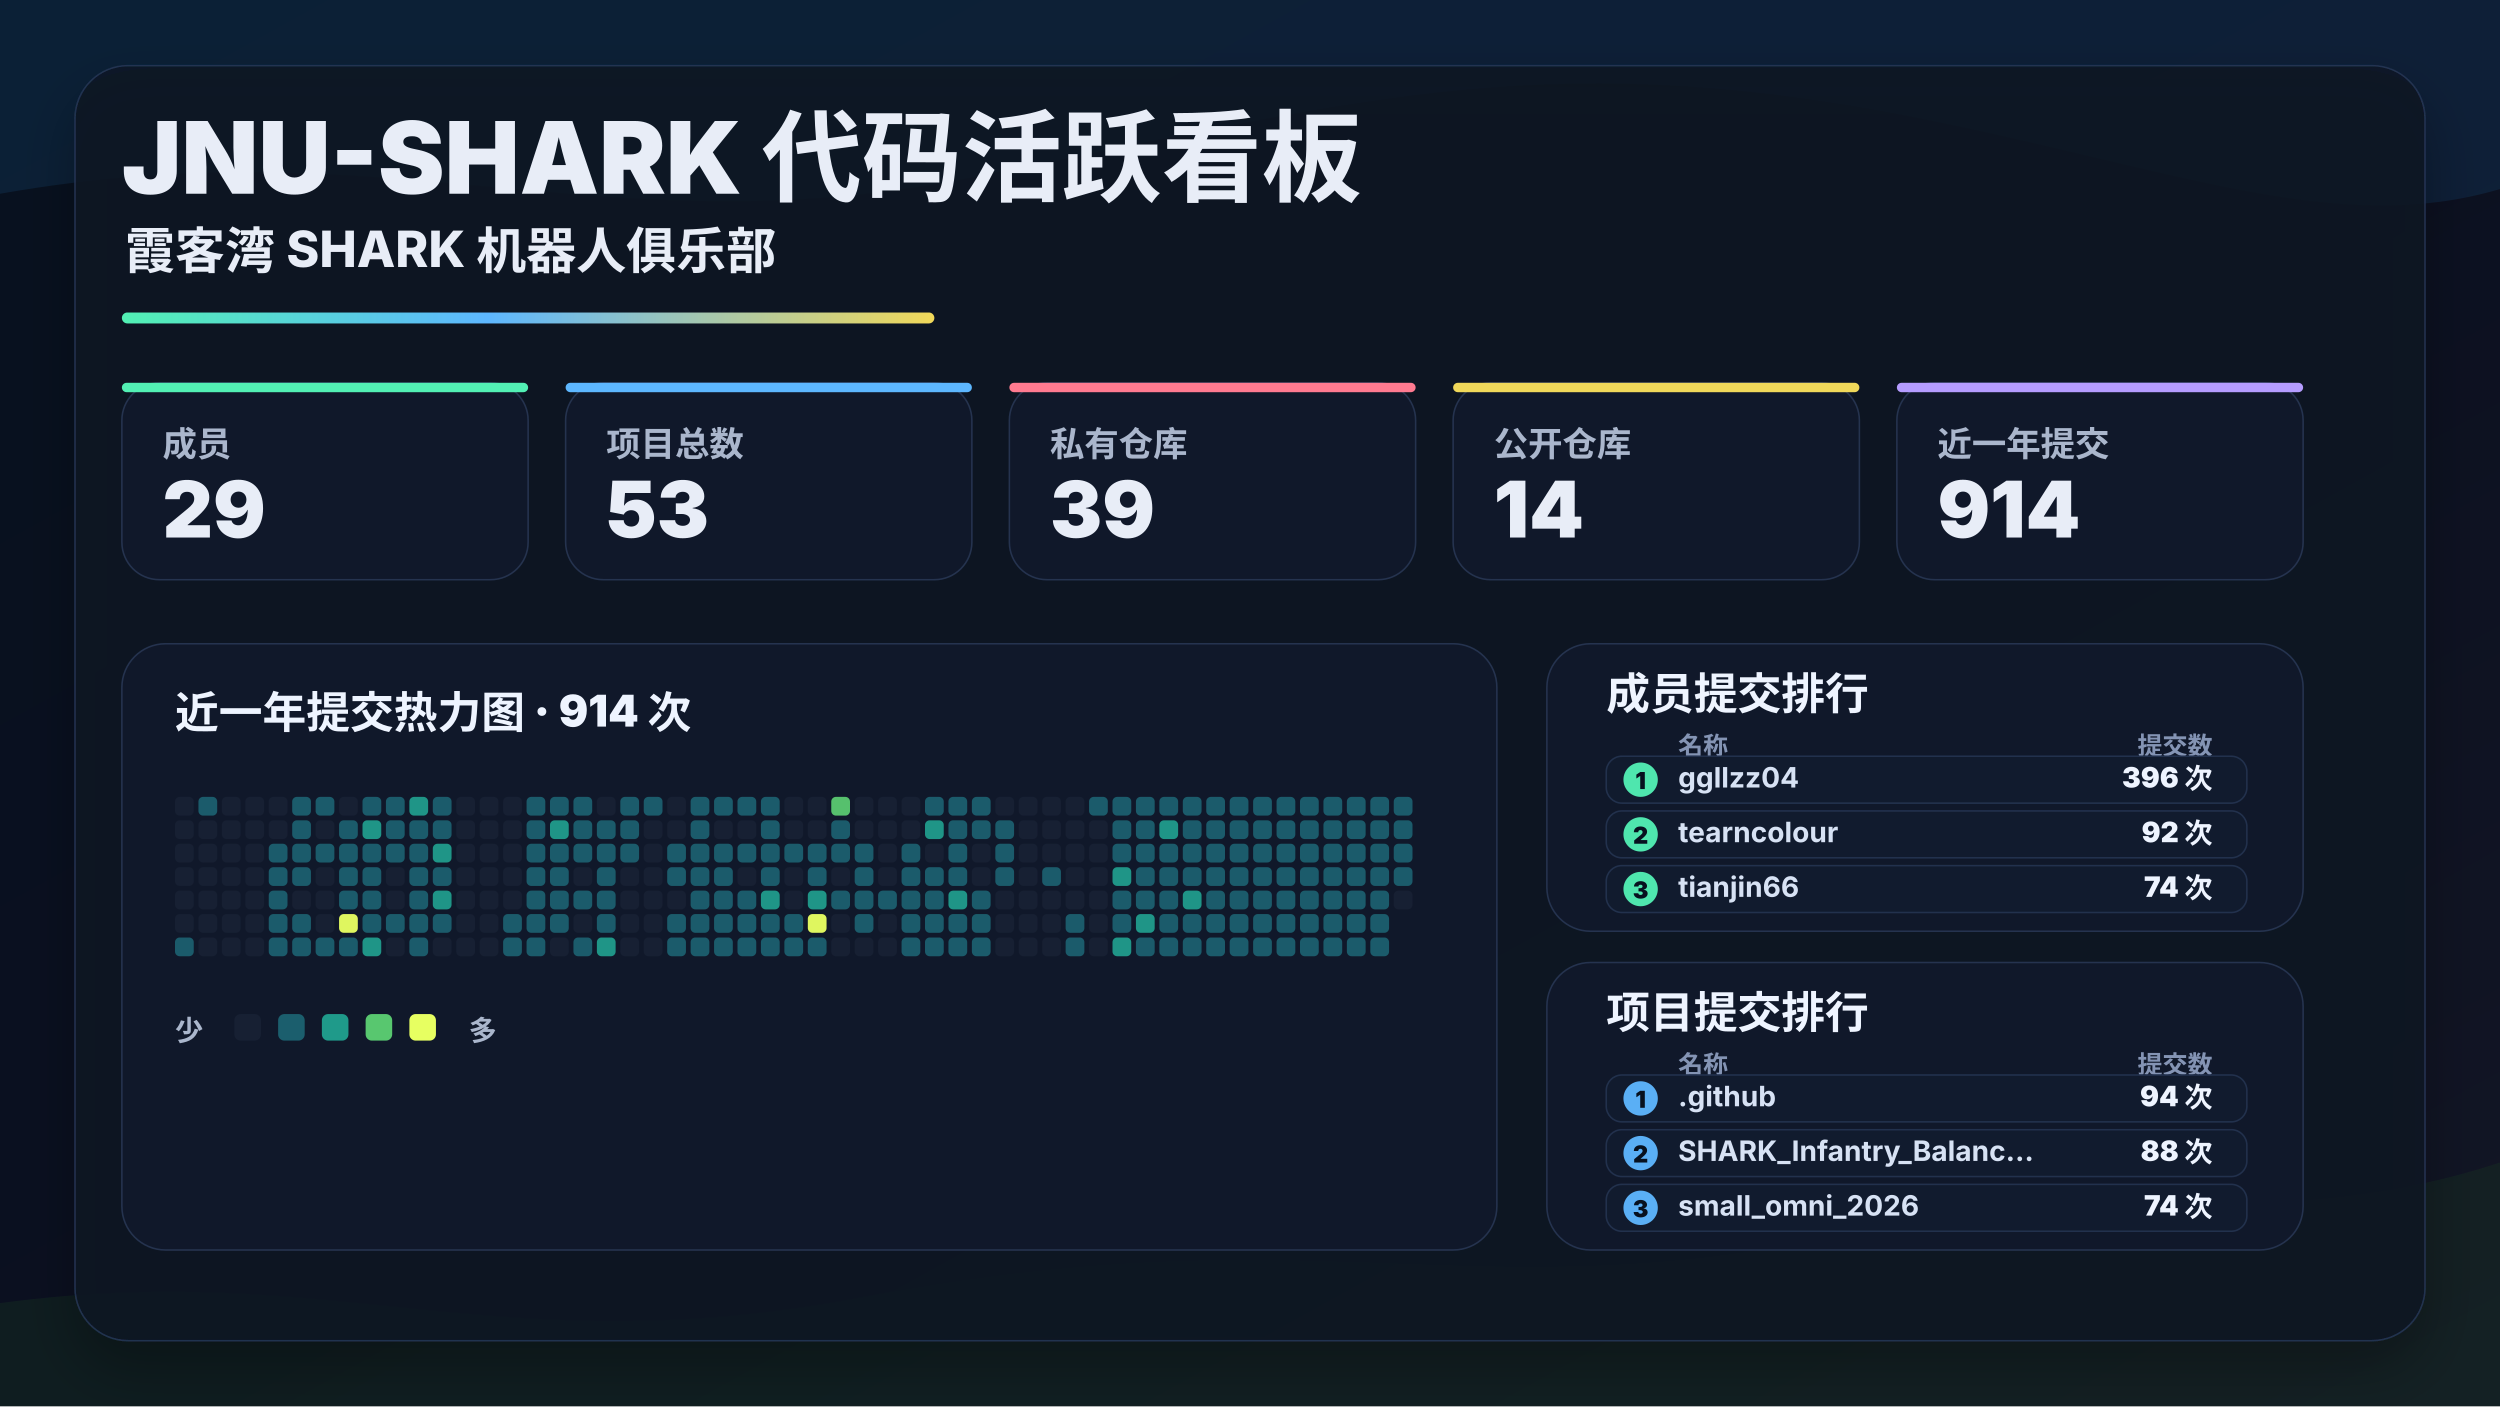
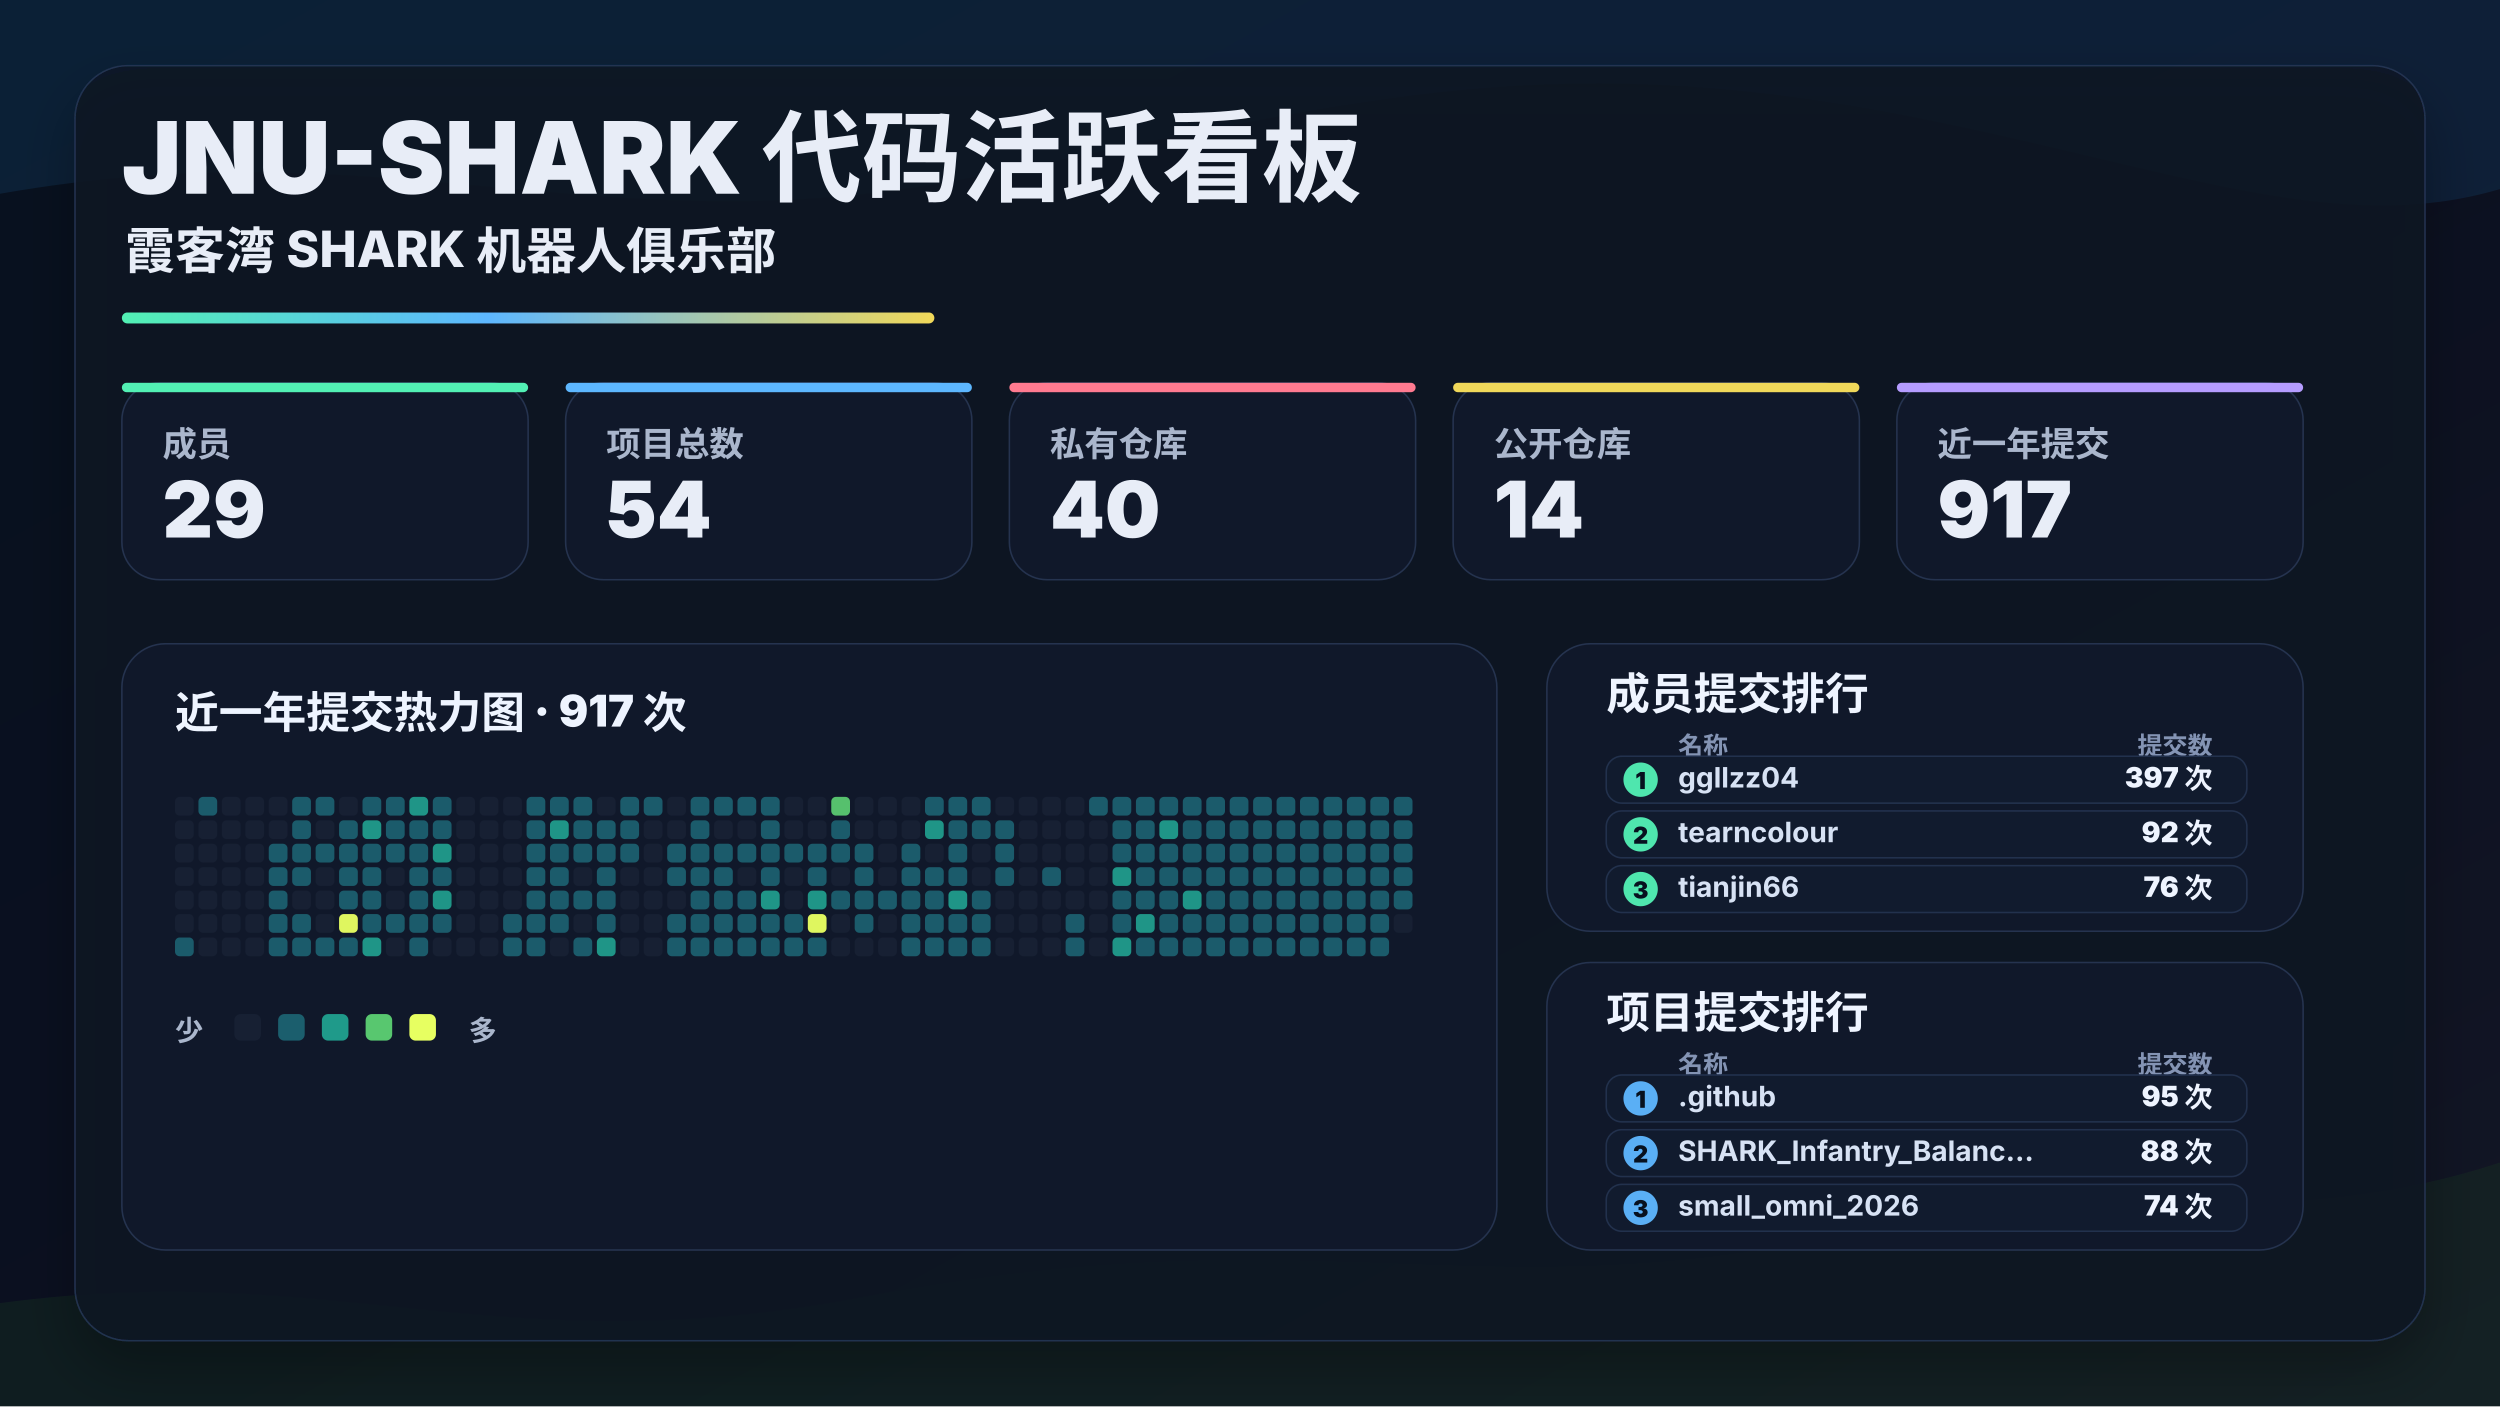
<svg xmlns="http://www.w3.org/2000/svg" width="1600" height="900" viewBox="0 0 1600 900" role="img" aria-labelledby="title desc">
  <defs>
    <linearGradient id="bg" x1="0" y1="0" x2="1" y2="1">
      <stop offset="0" stop-color="#07111f" />
      <stop offset="0.52" stop-color="#0b1020" />
      <stop offset="1" stop-color="#131625" />
    </linearGradient>
    <linearGradient id="hero" x1="0" y1="0" x2="1" y2="0">
      <stop offset="0" stop-color="#52f0b4" />
      <stop offset="0.45" stop-color="#5db7ff" />
      <stop offset="1" stop-color="#f0d85a" />
    </linearGradient>
    <filter id="softShadow" x="-10%" y="-10%" width="120%" height="120%">
      <feDropShadow dx="0" dy="18" stdDeviation="18" flood-color="#000000" flood-opacity="0.32" />
    </filter>
  </defs>
  <style>
    text { font-family: Inter, ui-sans-serif, system-ui, -apple-system, BlinkMacSystemFont, "Segoe UI", "PingFang SC", "Microsoft YaHei", sans-serif; fill: #e8edf7; }
    .title { font-size: 64px; font-weight: 900; letter-spacing: 0; }
    .subtitle { font-size: 32px; font-weight: 780; fill: #e8edf7; }
    .label { font-size: 22px; fill: #aab6cc; font-weight: 760; }
    .stat { font-size: 50px; font-weight: 900; }
    .section-title { font-size: 28px; font-weight: 860; fill: #eef4ff; }
    .table-head { font-size: 16px; fill: #8494b4; font-weight: 720; }
    .row-name { font-size: 18px; fill: #d7e2f4; font-weight: 720; }
    .row-value { font-size: 18px; fill: #eef4ff; font-weight: 860; }
    .rank { font-size: 15px; fill: #07111f; font-weight: 900; }
    .tiny { font-size: 18px; fill: #aab6cc; font-weight: 620; }
  </style>
  <rect width="1600" height="900" fill="url(#bg)" />
  <path d="M0 124 C250 80 385 160 620 114 C860 67 982 28 1220 74 C1392 108 1495 152 1600 121 L1600 0 L0 0 Z" fill="#12385c" opacity="0.38" />
  <path d="M0 834 C216 805 318 875 553 830 C835 776 935 837 1160 794 C1350 758 1464 789 1600 744 L1600 900 L0 900 Z" fill="#173622" opacity="0.36" />
  <g filter="url(#softShadow)">
    <rect x="48" y="42" width="1504" height="816" rx="34" fill="#0b1324" opacity="0.88" stroke="#263654" />
  </g>
  <text x="78" y="124" class="title">JNU-SHARK 代码活跃看板</text>
  <text x="80" y="172" class="subtitle">霞客湾 SHARK 机器人俱乐部</text>
  <rect x="78" y="200" width="520" height="7" rx="3.5" fill="url(#hero)" />
  <g>
    <rect x="78" y="245" width="260" height="126" rx="24" fill="#10182a" stroke="#25334f" />
    <rect x="78" y="245" width="260" height="6" rx="3" fill="#52f0b4" />
    <text x="104" y="292" class="label">成员</text>
    <text x="104" y="344" class="stat">29</text>
  </g>
  <g>
    <rect x="362" y="245" width="260" height="126" rx="24" fill="#10182a" stroke="#25334f" />
    <rect x="362" y="245" width="260" height="6" rx="3" fill="#5db7ff" />
    <text x="388" y="292" class="label">项目总数</text>
-     <text x="388" y="344" class="stat">53</text>
+     <text x="388" y="344" class="stat">54</text>
  </g>
  <g>
    <rect x="646" y="245" width="260" height="126" rx="24" fill="#10182a" stroke="#25334f" />
    <rect x="646" y="245" width="260" height="6" rx="3" fill="#ff7a90" />
    <text x="672" y="292" class="label">私有仓库</text>
-     <text x="672" y="344" class="stat">39</text>
+     <text x="672" y="344" class="stat">40</text>
  </g>
  <g>
    <rect x="930" y="245" width="260" height="126" rx="24" fill="#10182a" stroke="#25334f" />
    <rect x="930" y="245" width="260" height="6" rx="3" fill="#f0d85a" />
    <text x="956" y="292" class="label">公开仓库</text>
    <text x="956" y="344" class="stat">14</text>
  </g>
  <g>
    <rect x="1214" y="245" width="260" height="126" rx="24" fill="#10182a" stroke="#25334f" />
    <rect x="1214" y="245" width="260" height="6" rx="3" fill="#b59cff" />
    <text x="1240" y="292" class="label">近一年提交</text>
-     <text x="1240" y="344" class="stat">914</text>
+     <text x="1240" y="344" class="stat">917</text>
  </g>
  <rect x="78" y="412" width="880" height="388" rx="28" fill="#10182a" stroke="#25334f" />
-   <text x="112" y="466" class="section-title">近一年提交热力图 · 914 次</text>
+   <text x="112" y="466" class="section-title">近一年提交热力图 · 917 次</text>
  <rect x="112" y="510" width="12" height="12" rx="3" fill="#172033" opacity="0.96" />
  <rect x="112" y="525" width="12" height="12" rx="3" fill="#172033" opacity="0.96" />
  <rect x="112" y="540" width="12" height="12" rx="3" fill="#172033" opacity="0.96" />
  <rect x="112" y="555" width="12" height="12" rx="3" fill="#172033" opacity="0.96" />
  <rect x="112" y="570" width="12" height="12" rx="3" fill="#172033" opacity="0.96" />
  <rect x="112" y="585" width="12" height="12" rx="3" fill="#172033" opacity="0.96" />
  <rect x="112" y="600" width="12" height="12" rx="3" fill="#1b5e6d" opacity="0.96" />
  <rect x="127" y="510" width="12" height="12" rx="3" fill="#1b5e6d" opacity="0.96" />
  <rect x="127" y="525" width="12" height="12" rx="3" fill="#172033" opacity="0.96" />
  <rect x="127" y="540" width="12" height="12" rx="3" fill="#172033" opacity="0.96" />
  <rect x="127" y="555" width="12" height="12" rx="3" fill="#172033" opacity="0.96" />
  <rect x="127" y="570" width="12" height="12" rx="3" fill="#172033" opacity="0.96" />
  <rect x="127" y="585" width="12" height="12" rx="3" fill="#172033" opacity="0.96" />
  <rect x="127" y="600" width="12" height="12" rx="3" fill="#172033" opacity="0.96" />
  <rect x="142" y="510" width="12" height="12" rx="3" fill="#172033" opacity="0.96" />
  <rect x="142" y="525" width="12" height="12" rx="3" fill="#172033" opacity="0.96" />
  <rect x="142" y="540" width="12" height="12" rx="3" fill="#172033" opacity="0.96" />
  <rect x="142" y="555" width="12" height="12" rx="3" fill="#172033" opacity="0.96" />
  <rect x="142" y="570" width="12" height="12" rx="3" fill="#172033" opacity="0.96" />
  <rect x="142" y="585" width="12" height="12" rx="3" fill="#172033" opacity="0.96" />
  <rect x="142" y="600" width="12" height="12" rx="3" fill="#172033" opacity="0.96" />
  <rect x="157" y="510" width="12" height="12" rx="3" fill="#172033" opacity="0.96" />
  <rect x="157" y="525" width="12" height="12" rx="3" fill="#172033" opacity="0.96" />
  <rect x="157" y="540" width="12" height="12" rx="3" fill="#172033" opacity="0.96" />
  <rect x="157" y="555" width="12" height="12" rx="3" fill="#172033" opacity="0.96" />
  <rect x="157" y="570" width="12" height="12" rx="3" fill="#172033" opacity="0.96" />
  <rect x="157" y="585" width="12" height="12" rx="3" fill="#172033" opacity="0.96" />
  <rect x="157" y="600" width="12" height="12" rx="3" fill="#172033" opacity="0.96" />
  <rect x="172" y="510" width="12" height="12" rx="3" fill="#172033" opacity="0.96" />
  <rect x="172" y="525" width="12" height="12" rx="3" fill="#172033" opacity="0.96" />
  <rect x="172" y="540" width="12" height="12" rx="3" fill="#1b5e6d" opacity="0.96" />
  <rect x="172" y="555" width="12" height="12" rx="3" fill="#1b5e6d" opacity="0.96" />
  <rect x="172" y="570" width="12" height="12" rx="3" fill="#1b5e6d" opacity="0.96" />
  <rect x="172" y="585" width="12" height="12" rx="3" fill="#1b5e6d" opacity="0.96" />
  <rect x="172" y="600" width="12" height="12" rx="3" fill="#1b5e6d" opacity="0.96" />
  <rect x="187" y="510" width="12" height="12" rx="3" fill="#1b5e6d" opacity="0.96" />
  <rect x="187" y="525" width="12" height="12" rx="3" fill="#1b5e6d" opacity="0.96" />
  <rect x="187" y="540" width="12" height="12" rx="3" fill="#1b5e6d" opacity="0.96" />
  <rect x="187" y="555" width="12" height="12" rx="3" fill="#1b5e6d" opacity="0.96" />
  <rect x="187" y="570" width="12" height="12" rx="3" fill="#172033" opacity="0.96" />
  <rect x="187" y="585" width="12" height="12" rx="3" fill="#1b5e6d" opacity="0.96" />
  <rect x="187" y="600" width="12" height="12" rx="3" fill="#1b5e6d" opacity="0.96" />
  <rect x="202" y="510" width="12" height="12" rx="3" fill="#1b5e6d" opacity="0.96" />
  <rect x="202" y="525" width="12" height="12" rx="3" fill="#172033" opacity="0.96" />
  <rect x="202" y="540" width="12" height="12" rx="3" fill="#1b5e6d" opacity="0.96" />
  <rect x="202" y="555" width="12" height="12" rx="3" fill="#172033" opacity="0.96" />
  <rect x="202" y="570" width="12" height="12" rx="3" fill="#172033" opacity="0.96" />
  <rect x="202" y="585" width="12" height="12" rx="3" fill="#172033" opacity="0.96" />
  <rect x="202" y="600" width="12" height="12" rx="3" fill="#1b5e6d" opacity="0.96" />
  <rect x="217" y="510" width="12" height="12" rx="3" fill="#172033" opacity="0.96" />
  <rect x="217" y="525" width="12" height="12" rx="3" fill="#1b5e6d" opacity="0.96" />
  <rect x="217" y="540" width="12" height="12" rx="3" fill="#1b5e6d" opacity="0.96" />
  <rect x="217" y="555" width="12" height="12" rx="3" fill="#1b5e6d" opacity="0.96" />
  <rect x="217" y="570" width="12" height="12" rx="3" fill="#1b5e6d" opacity="0.96" />
  <rect x="217" y="585" width="12" height="12" rx="3" fill="#e7ff61" opacity="0.96" />
  <rect x="217" y="600" width="12" height="12" rx="3" fill="#1b5e6d" opacity="0.96" />
  <rect x="232" y="510" width="12" height="12" rx="3" fill="#1b5e6d" opacity="0.96" />
  <rect x="232" y="525" width="12" height="12" rx="3" fill="#1f9a8a" opacity="0.96" />
  <rect x="232" y="540" width="12" height="12" rx="3" fill="#1b5e6d" opacity="0.96" />
  <rect x="232" y="555" width="12" height="12" rx="3" fill="#1b5e6d" opacity="0.96" />
  <rect x="232" y="570" width="12" height="12" rx="3" fill="#1b5e6d" opacity="0.96" />
  <rect x="232" y="585" width="12" height="12" rx="3" fill="#1b5e6d" opacity="0.96" />
  <rect x="232" y="600" width="12" height="12" rx="3" fill="#1f9a8a" opacity="0.96" />
  <rect x="247" y="510" width="12" height="12" rx="3" fill="#1b5e6d" opacity="0.96" />
  <rect x="247" y="525" width="12" height="12" rx="3" fill="#1b5e6d" opacity="0.96" />
  <rect x="247" y="540" width="12" height="12" rx="3" fill="#1b5e6d" opacity="0.96" />
  <rect x="247" y="555" width="12" height="12" rx="3" fill="#172033" opacity="0.96" />
  <rect x="247" y="570" width="12" height="12" rx="3" fill="#172033" opacity="0.96" />
  <rect x="247" y="585" width="12" height="12" rx="3" fill="#1b5e6d" opacity="0.96" />
  <rect x="247" y="600" width="12" height="12" rx="3" fill="#172033" opacity="0.96" />
  <rect x="262" y="510" width="12" height="12" rx="3" fill="#1f9a8a" opacity="0.96" />
  <rect x="262" y="525" width="12" height="12" rx="3" fill="#1b5e6d" opacity="0.96" />
  <rect x="262" y="540" width="12" height="12" rx="3" fill="#1b5e6d" opacity="0.96" />
  <rect x="262" y="555" width="12" height="12" rx="3" fill="#1b5e6d" opacity="0.96" />
  <rect x="262" y="570" width="12" height="12" rx="3" fill="#1b5e6d" opacity="0.96" />
  <rect x="262" y="585" width="12" height="12" rx="3" fill="#1b5e6d" opacity="0.96" />
  <rect x="262" y="600" width="12" height="12" rx="3" fill="#1b5e6d" opacity="0.96" />
  <rect x="277" y="510" width="12" height="12" rx="3" fill="#1b5e6d" opacity="0.96" />
  <rect x="277" y="525" width="12" height="12" rx="3" fill="#1b5e6d" opacity="0.96" />
  <rect x="277" y="540" width="12" height="12" rx="3" fill="#1f9a8a" opacity="0.96" />
  <rect x="277" y="555" width="12" height="12" rx="3" fill="#1b5e6d" opacity="0.96" />
  <rect x="277" y="570" width="12" height="12" rx="3" fill="#1f9a8a" opacity="0.96" />
  <rect x="277" y="585" width="12" height="12" rx="3" fill="#1b5e6d" opacity="0.96" />
  <rect x="277" y="600" width="12" height="12" rx="3" fill="#172033" opacity="0.96" />
  <rect x="292" y="510" width="12" height="12" rx="3" fill="#172033" opacity="0.96" />
  <rect x="292" y="525" width="12" height="12" rx="3" fill="#172033" opacity="0.96" />
  <rect x="292" y="540" width="12" height="12" rx="3" fill="#172033" opacity="0.96" />
  <rect x="292" y="555" width="12" height="12" rx="3" fill="#172033" opacity="0.96" />
  <rect x="292" y="570" width="12" height="12" rx="3" fill="#172033" opacity="0.96" />
  <rect x="292" y="585" width="12" height="12" rx="3" fill="#172033" opacity="0.96" />
  <rect x="292" y="600" width="12" height="12" rx="3" fill="#172033" opacity="0.96" />
  <rect x="307" y="510" width="12" height="12" rx="3" fill="#172033" opacity="0.96" />
  <rect x="307" y="525" width="12" height="12" rx="3" fill="#172033" opacity="0.96" />
  <rect x="307" y="540" width="12" height="12" rx="3" fill="#172033" opacity="0.96" />
  <rect x="307" y="555" width="12" height="12" rx="3" fill="#172033" opacity="0.96" />
  <rect x="307" y="570" width="12" height="12" rx="3" fill="#172033" opacity="0.96" />
  <rect x="307" y="585" width="12" height="12" rx="3" fill="#172033" opacity="0.96" />
  <rect x="307" y="600" width="12" height="12" rx="3" fill="#172033" opacity="0.96" />
  <rect x="322" y="510" width="12" height="12" rx="3" fill="#172033" opacity="0.96" />
  <rect x="322" y="525" width="12" height="12" rx="3" fill="#172033" opacity="0.96" />
  <rect x="322" y="540" width="12" height="12" rx="3" fill="#172033" opacity="0.96" />
  <rect x="322" y="555" width="12" height="12" rx="3" fill="#172033" opacity="0.96" />
  <rect x="322" y="570" width="12" height="12" rx="3" fill="#172033" opacity="0.96" />
  <rect x="322" y="585" width="12" height="12" rx="3" fill="#1b5e6d" opacity="0.96" />
  <rect x="322" y="600" width="12" height="12" rx="3" fill="#1b5e6d" opacity="0.96" />
  <rect x="337" y="510" width="12" height="12" rx="3" fill="#1b5e6d" opacity="0.96" />
  <rect x="337" y="525" width="12" height="12" rx="3" fill="#1b5e6d" opacity="0.96" />
  <rect x="337" y="540" width="12" height="12" rx="3" fill="#1b5e6d" opacity="0.96" />
  <rect x="337" y="555" width="12" height="12" rx="3" fill="#1b5e6d" opacity="0.96" />
  <rect x="337" y="570" width="12" height="12" rx="3" fill="#1b5e6d" opacity="0.96" />
  <rect x="337" y="585" width="12" height="12" rx="3" fill="#1b5e6d" opacity="0.96" />
  <rect x="337" y="600" width="12" height="12" rx="3" fill="#1b5e6d" opacity="0.96" />
  <rect x="352" y="510" width="12" height="12" rx="3" fill="#1b5e6d" opacity="0.96" />
  <rect x="352" y="525" width="12" height="12" rx="3" fill="#1f9a8a" opacity="0.96" />
  <rect x="352" y="540" width="12" height="12" rx="3" fill="#1b5e6d" opacity="0.96" />
  <rect x="352" y="555" width="12" height="12" rx="3" fill="#1b5e6d" opacity="0.96" />
  <rect x="352" y="570" width="12" height="12" rx="3" fill="#1b5e6d" opacity="0.96" />
  <rect x="352" y="585" width="12" height="12" rx="3" fill="#1b5e6d" opacity="0.96" />
  <rect x="352" y="600" width="12" height="12" rx="3" fill="#172033" opacity="0.96" />
  <rect x="367" y="510" width="12" height="12" rx="3" fill="#1b5e6d" opacity="0.96" />
  <rect x="367" y="525" width="12" height="12" rx="3" fill="#1b5e6d" opacity="0.96" />
  <rect x="367" y="540" width="12" height="12" rx="3" fill="#1b5e6d" opacity="0.96" />
  <rect x="367" y="555" width="12" height="12" rx="3" fill="#172033" opacity="0.96" />
  <rect x="367" y="570" width="12" height="12" rx="3" fill="#1b5e6d" opacity="0.96" />
  <rect x="367" y="585" width="12" height="12" rx="3" fill="#172033" opacity="0.96" />
  <rect x="367" y="600" width="12" height="12" rx="3" fill="#1b5e6d" opacity="0.96" />
  <rect x="382" y="510" width="12" height="12" rx="3" fill="#172033" opacity="0.96" />
  <rect x="382" y="525" width="12" height="12" rx="3" fill="#1b5e6d" opacity="0.96" />
  <rect x="382" y="540" width="12" height="12" rx="3" fill="#1b5e6d" opacity="0.96" />
  <rect x="382" y="555" width="12" height="12" rx="3" fill="#1b5e6d" opacity="0.96" />
  <rect x="382" y="570" width="12" height="12" rx="3" fill="#1b5e6d" opacity="0.96" />
  <rect x="382" y="585" width="12" height="12" rx="3" fill="#1b5e6d" opacity="0.96" />
  <rect x="382" y="600" width="12" height="12" rx="3" fill="#1f9a8a" opacity="0.96" />
  <rect x="397" y="510" width="12" height="12" rx="3" fill="#1b5e6d" opacity="0.96" />
  <rect x="397" y="525" width="12" height="12" rx="3" fill="#1b5e6d" opacity="0.96" />
  <rect x="397" y="540" width="12" height="12" rx="3" fill="#1b5e6d" opacity="0.96" />
  <rect x="397" y="555" width="12" height="12" rx="3" fill="#172033" opacity="0.96" />
  <rect x="397" y="570" width="12" height="12" rx="3" fill="#172033" opacity="0.96" />
  <rect x="397" y="585" width="12" height="12" rx="3" fill="#172033" opacity="0.96" />
  <rect x="397" y="600" width="12" height="12" rx="3" fill="#172033" opacity="0.96" />
  <rect x="412" y="510" width="12" height="12" rx="3" fill="#1b5e6d" opacity="0.96" />
  <rect x="412" y="525" width="12" height="12" rx="3" fill="#172033" opacity="0.96" />
  <rect x="412" y="540" width="12" height="12" rx="3" fill="#172033" opacity="0.96" />
  <rect x="412" y="555" width="12" height="12" rx="3" fill="#172033" opacity="0.96" />
  <rect x="412" y="570" width="12" height="12" rx="3" fill="#172033" opacity="0.96" />
  <rect x="412" y="585" width="12" height="12" rx="3" fill="#172033" opacity="0.96" />
  <rect x="412" y="600" width="12" height="12" rx="3" fill="#172033" opacity="0.96" />
  <rect x="427" y="510" width="12" height="12" rx="3" fill="#172033" opacity="0.96" />
  <rect x="427" y="525" width="12" height="12" rx="3" fill="#172033" opacity="0.96" />
  <rect x="427" y="540" width="12" height="12" rx="3" fill="#1b5e6d" opacity="0.96" />
  <rect x="427" y="555" width="12" height="12" rx="3" fill="#1b5e6d" opacity="0.96" />
  <rect x="427" y="570" width="12" height="12" rx="3" fill="#172033" opacity="0.96" />
  <rect x="427" y="585" width="12" height="12" rx="3" fill="#1b5e6d" opacity="0.96" />
  <rect x="427" y="600" width="12" height="12" rx="3" fill="#1b5e6d" opacity="0.96" />
  <rect x="442" y="510" width="12" height="12" rx="3" fill="#1b5e6d" opacity="0.96" />
  <rect x="442" y="525" width="12" height="12" rx="3" fill="#1b5e6d" opacity="0.96" />
  <rect x="442" y="540" width="12" height="12" rx="3" fill="#1b5e6d" opacity="0.96" />
  <rect x="442" y="555" width="12" height="12" rx="3" fill="#1b5e6d" opacity="0.96" />
  <rect x="442" y="570" width="12" height="12" rx="3" fill="#1b5e6d" opacity="0.96" />
  <rect x="442" y="585" width="12" height="12" rx="3" fill="#1b5e6d" opacity="0.96" />
  <rect x="442" y="600" width="12" height="12" rx="3" fill="#1b5e6d" opacity="0.96" />
  <rect x="457" y="510" width="12" height="12" rx="3" fill="#1b5e6d" opacity="0.96" />
  <rect x="457" y="525" width="12" height="12" rx="3" fill="#172033" opacity="0.96" />
  <rect x="457" y="540" width="12" height="12" rx="3" fill="#1b5e6d" opacity="0.96" />
  <rect x="457" y="555" width="12" height="12" rx="3" fill="#1b5e6d" opacity="0.96" />
  <rect x="457" y="570" width="12" height="12" rx="3" fill="#1b5e6d" opacity="0.96" />
  <rect x="457" y="585" width="12" height="12" rx="3" fill="#1b5e6d" opacity="0.96" />
  <rect x="457" y="600" width="12" height="12" rx="3" fill="#1b5e6d" opacity="0.96" />
  <rect x="472" y="510" width="12" height="12" rx="3" fill="#1b5e6d" opacity="0.96" />
  <rect x="472" y="525" width="12" height="12" rx="3" fill="#172033" opacity="0.96" />
  <rect x="472" y="540" width="12" height="12" rx="3" fill="#1b5e6d" opacity="0.96" />
  <rect x="472" y="555" width="12" height="12" rx="3" fill="#172033" opacity="0.96" />
  <rect x="472" y="570" width="12" height="12" rx="3" fill="#1b5e6d" opacity="0.96" />
  <rect x="472" y="585" width="12" height="12" rx="3" fill="#1b5e6d" opacity="0.96" />
  <rect x="472" y="600" width="12" height="12" rx="3" fill="#1b5e6d" opacity="0.96" />
  <rect x="487" y="510" width="12" height="12" rx="3" fill="#1b5e6d" opacity="0.96" />
  <rect x="487" y="525" width="12" height="12" rx="3" fill="#1b5e6d" opacity="0.96" />
  <rect x="487" y="540" width="12" height="12" rx="3" fill="#1b5e6d" opacity="0.96" />
  <rect x="487" y="555" width="12" height="12" rx="3" fill="#1b5e6d" opacity="0.96" />
  <rect x="487" y="570" width="12" height="12" rx="3" fill="#1f9a8a" opacity="0.96" />
  <rect x="487" y="585" width="12" height="12" rx="3" fill="#1b5e6d" opacity="0.96" />
  <rect x="487" y="600" width="12" height="12" rx="3" fill="#1b5e6d" opacity="0.96" />
  <rect x="502" y="510" width="12" height="12" rx="3" fill="#172033" opacity="0.96" />
  <rect x="502" y="525" width="12" height="12" rx="3" fill="#172033" opacity="0.96" />
  <rect x="502" y="540" width="12" height="12" rx="3" fill="#1b5e6d" opacity="0.96" />
  <rect x="502" y="555" width="12" height="12" rx="3" fill="#172033" opacity="0.96" />
  <rect x="502" y="570" width="12" height="12" rx="3" fill="#172033" opacity="0.96" />
  <rect x="502" y="585" width="12" height="12" rx="3" fill="#1b5e6d" opacity="0.96" />
  <rect x="502" y="600" width="12" height="12" rx="3" fill="#1b5e6d" opacity="0.96" />
  <rect x="517" y="510" width="12" height="12" rx="3" fill="#172033" opacity="0.96" />
  <rect x="517" y="525" width="12" height="12" rx="3" fill="#172033" opacity="0.96" />
  <rect x="517" y="540" width="12" height="12" rx="3" fill="#1b5e6d" opacity="0.96" />
  <rect x="517" y="555" width="12" height="12" rx="3" fill="#1b5e6d" opacity="0.96" />
  <rect x="517" y="570" width="12" height="12" rx="3" fill="#1f9a8a" opacity="0.96" />
  <rect x="517" y="585" width="12" height="12" rx="3" fill="#e7ff61" opacity="0.96" />
  <rect x="517" y="600" width="12" height="12" rx="3" fill="#1b5e6d" opacity="0.96" />
  <rect x="532" y="510" width="12" height="12" rx="3" fill="#58c76f" opacity="0.96" />
  <rect x="532" y="525" width="12" height="12" rx="3" fill="#1b5e6d" opacity="0.96" />
  <rect x="532" y="540" width="12" height="12" rx="3" fill="#1b5e6d" opacity="0.96" />
  <rect x="532" y="555" width="12" height="12" rx="3" fill="#172033" opacity="0.96" />
  <rect x="532" y="570" width="12" height="12" rx="3" fill="#1b5e6d" opacity="0.96" />
  <rect x="532" y="585" width="12" height="12" rx="3" fill="#172033" opacity="0.96" />
  <rect x="532" y="600" width="12" height="12" rx="3" fill="#172033" opacity="0.96" />
  <rect x="547" y="510" width="12" height="12" rx="3" fill="#172033" opacity="0.96" />
  <rect x="547" y="525" width="12" height="12" rx="3" fill="#172033" opacity="0.96" />
  <rect x="547" y="540" width="12" height="12" rx="3" fill="#1b5e6d" opacity="0.96" />
  <rect x="547" y="555" width="12" height="12" rx="3" fill="#1b5e6d" opacity="0.96" />
  <rect x="547" y="570" width="12" height="12" rx="3" fill="#1b5e6d" opacity="0.96" />
  <rect x="547" y="585" width="12" height="12" rx="3" fill="#1b5e6d" opacity="0.96" />
  <rect x="547" y="600" width="12" height="12" rx="3" fill="#172033" opacity="0.96" />
  <rect x="562" y="510" width="12" height="12" rx="3" fill="#172033" opacity="0.96" />
  <rect x="562" y="525" width="12" height="12" rx="3" fill="#172033" opacity="0.96" />
  <rect x="562" y="540" width="12" height="12" rx="3" fill="#172033" opacity="0.96" />
  <rect x="562" y="555" width="12" height="12" rx="3" fill="#172033" opacity="0.96" />
  <rect x="562" y="570" width="12" height="12" rx="3" fill="#1b5e6d" opacity="0.96" />
  <rect x="562" y="585" width="12" height="12" rx="3" fill="#172033" opacity="0.96" />
  <rect x="562" y="600" width="12" height="12" rx="3" fill="#172033" opacity="0.96" />
  <rect x="577" y="510" width="12" height="12" rx="3" fill="#172033" opacity="0.96" />
  <rect x="577" y="525" width="12" height="12" rx="3" fill="#172033" opacity="0.96" />
  <rect x="577" y="540" width="12" height="12" rx="3" fill="#1b5e6d" opacity="0.96" />
  <rect x="577" y="555" width="12" height="12" rx="3" fill="#1b5e6d" opacity="0.96" />
  <rect x="577" y="570" width="12" height="12" rx="3" fill="#1b5e6d" opacity="0.96" />
  <rect x="577" y="585" width="12" height="12" rx="3" fill="#1b5e6d" opacity="0.96" />
  <rect x="577" y="600" width="12" height="12" rx="3" fill="#1b5e6d" opacity="0.96" />
  <rect x="592" y="510" width="12" height="12" rx="3" fill="#1b5e6d" opacity="0.96" />
  <rect x="592" y="525" width="12" height="12" rx="3" fill="#1f9a8a" opacity="0.96" />
  <rect x="592" y="540" width="12" height="12" rx="3" fill="#172033" opacity="0.96" />
  <rect x="592" y="555" width="12" height="12" rx="3" fill="#1b5e6d" opacity="0.96" />
  <rect x="592" y="570" width="12" height="12" rx="3" fill="#1b5e6d" opacity="0.96" />
  <rect x="592" y="585" width="12" height="12" rx="3" fill="#1b5e6d" opacity="0.96" />
  <rect x="592" y="600" width="12" height="12" rx="3" fill="#1b5e6d" opacity="0.96" />
  <rect x="607" y="510" width="12" height="12" rx="3" fill="#1b5e6d" opacity="0.96" />
  <rect x="607" y="525" width="12" height="12" rx="3" fill="#1b5e6d" opacity="0.96" />
  <rect x="607" y="540" width="12" height="12" rx="3" fill="#1b5e6d" opacity="0.96" />
  <rect x="607" y="555" width="12" height="12" rx="3" fill="#1b5e6d" opacity="0.96" />
  <rect x="607" y="570" width="12" height="12" rx="3" fill="#1f9a8a" opacity="0.96" />
  <rect x="607" y="585" width="12" height="12" rx="3" fill="#1b5e6d" opacity="0.96" />
  <rect x="607" y="600" width="12" height="12" rx="3" fill="#1b5e6d" opacity="0.96" />
  <rect x="622" y="510" width="12" height="12" rx="3" fill="#1b5e6d" opacity="0.96" />
  <rect x="622" y="525" width="12" height="12" rx="3" fill="#1b5e6d" opacity="0.96" />
  <rect x="622" y="540" width="12" height="12" rx="3" fill="#172033" opacity="0.96" />
  <rect x="622" y="555" width="12" height="12" rx="3" fill="#172033" opacity="0.96" />
  <rect x="622" y="570" width="12" height="12" rx="3" fill="#1b5e6d" opacity="0.96" />
  <rect x="622" y="585" width="12" height="12" rx="3" fill="#1b5e6d" opacity="0.96" />
  <rect x="622" y="600" width="12" height="12" rx="3" fill="#1b5e6d" opacity="0.96" />
  <rect x="637" y="510" width="12" height="12" rx="3" fill="#172033" opacity="0.96" />
  <rect x="637" y="525" width="12" height="12" rx="3" fill="#1b5e6d" opacity="0.96" />
  <rect x="637" y="540" width="12" height="12" rx="3" fill="#1b5e6d" opacity="0.96" />
  <rect x="637" y="555" width="12" height="12" rx="3" fill="#1b5e6d" opacity="0.96" />
  <rect x="637" y="570" width="12" height="12" rx="3" fill="#172033" opacity="0.96" />
  <rect x="637" y="585" width="12" height="12" rx="3" fill="#172033" opacity="0.96" />
  <rect x="637" y="600" width="12" height="12" rx="3" fill="#172033" opacity="0.96" />
  <rect x="652" y="510" width="12" height="12" rx="3" fill="#172033" opacity="0.96" />
  <rect x="652" y="525" width="12" height="12" rx="3" fill="#172033" opacity="0.96" />
  <rect x="652" y="540" width="12" height="12" rx="3" fill="#172033" opacity="0.96" />
  <rect x="652" y="555" width="12" height="12" rx="3" fill="#172033" opacity="0.96" />
  <rect x="652" y="570" width="12" height="12" rx="3" fill="#172033" opacity="0.96" />
  <rect x="652" y="585" width="12" height="12" rx="3" fill="#172033" opacity="0.96" />
  <rect x="652" y="600" width="12" height="12" rx="3" fill="#172033" opacity="0.96" />
  <rect x="667" y="510" width="12" height="12" rx="3" fill="#172033" opacity="0.96" />
  <rect x="667" y="525" width="12" height="12" rx="3" fill="#172033" opacity="0.96" />
  <rect x="667" y="540" width="12" height="12" rx="3" fill="#172033" opacity="0.96" />
  <rect x="667" y="555" width="12" height="12" rx="3" fill="#1b5e6d" opacity="0.96" />
  <rect x="667" y="570" width="12" height="12" rx="3" fill="#172033" opacity="0.96" />
  <rect x="667" y="585" width="12" height="12" rx="3" fill="#172033" opacity="0.96" />
  <rect x="667" y="600" width="12" height="12" rx="3" fill="#172033" opacity="0.96" />
  <rect x="682" y="510" width="12" height="12" rx="3" fill="#172033" opacity="0.96" />
  <rect x="682" y="525" width="12" height="12" rx="3" fill="#172033" opacity="0.96" />
  <rect x="682" y="540" width="12" height="12" rx="3" fill="#172033" opacity="0.96" />
  <rect x="682" y="555" width="12" height="12" rx="3" fill="#172033" opacity="0.96" />
  <rect x="682" y="570" width="12" height="12" rx="3" fill="#172033" opacity="0.96" />
  <rect x="682" y="585" width="12" height="12" rx="3" fill="#1b5e6d" opacity="0.96" />
  <rect x="682" y="600" width="12" height="12" rx="3" fill="#1b5e6d" opacity="0.96" />
  <rect x="697" y="510" width="12" height="12" rx="3" fill="#1b5e6d" opacity="0.96" />
  <rect x="697" y="525" width="12" height="12" rx="3" fill="#172033" opacity="0.96" />
  <rect x="697" y="540" width="12" height="12" rx="3" fill="#172033" opacity="0.96" />
  <rect x="697" y="555" width="12" height="12" rx="3" fill="#172033" opacity="0.96" />
  <rect x="697" y="570" width="12" height="12" rx="3" fill="#172033" opacity="0.96" />
  <rect x="697" y="585" width="12" height="12" rx="3" fill="#172033" opacity="0.96" />
  <rect x="697" y="600" width="12" height="12" rx="3" fill="#172033" opacity="0.96" />
  <rect x="712" y="510" width="12" height="12" rx="3" fill="#1b5e6d" opacity="0.96" />
  <rect x="712" y="525" width="12" height="12" rx="3" fill="#1b5e6d" opacity="0.96" />
  <rect x="712" y="540" width="12" height="12" rx="3" fill="#1b5e6d" opacity="0.96" />
  <rect x="712" y="555" width="12" height="12" rx="3" fill="#1f9a8a" opacity="0.96" />
  <rect x="712" y="570" width="12" height="12" rx="3" fill="#1b5e6d" opacity="0.96" />
  <rect x="712" y="585" width="12" height="12" rx="3" fill="#1b5e6d" opacity="0.96" />
  <rect x="712" y="600" width="12" height="12" rx="3" fill="#1f9a8a" opacity="0.96" />
  <rect x="727" y="510" width="12" height="12" rx="3" fill="#1b5e6d" opacity="0.96" />
  <rect x="727" y="525" width="12" height="12" rx="3" fill="#1b5e6d" opacity="0.96" />
  <rect x="727" y="540" width="12" height="12" rx="3" fill="#1b5e6d" opacity="0.96" />
  <rect x="727" y="555" width="12" height="12" rx="3" fill="#1b5e6d" opacity="0.96" />
  <rect x="727" y="570" width="12" height="12" rx="3" fill="#1b5e6d" opacity="0.96" />
  <rect x="727" y="585" width="12" height="12" rx="3" fill="#1f9a8a" opacity="0.96" />
  <rect x="727" y="600" width="12" height="12" rx="3" fill="#1b5e6d" opacity="0.96" />
  <rect x="742" y="510" width="12" height="12" rx="3" fill="#1b5e6d" opacity="0.96" />
  <rect x="742" y="525" width="12" height="12" rx="3" fill="#1f9a8a" opacity="0.96" />
  <rect x="742" y="540" width="12" height="12" rx="3" fill="#1b5e6d" opacity="0.96" />
  <rect x="742" y="555" width="12" height="12" rx="3" fill="#1b5e6d" opacity="0.96" />
  <rect x="742" y="570" width="12" height="12" rx="3" fill="#1b5e6d" opacity="0.96" />
  <rect x="742" y="585" width="12" height="12" rx="3" fill="#1b5e6d" opacity="0.96" />
  <rect x="742" y="600" width="12" height="12" rx="3" fill="#1b5e6d" opacity="0.96" />
  <rect x="757" y="510" width="12" height="12" rx="3" fill="#1b5e6d" opacity="0.96" />
  <rect x="757" y="525" width="12" height="12" rx="3" fill="#1b5e6d" opacity="0.96" />
  <rect x="757" y="540" width="12" height="12" rx="3" fill="#1b5e6d" opacity="0.96" />
  <rect x="757" y="555" width="12" height="12" rx="3" fill="#1b5e6d" opacity="0.96" />
  <rect x="757" y="570" width="12" height="12" rx="3" fill="#1f9a8a" opacity="0.96" />
  <rect x="757" y="585" width="12" height="12" rx="3" fill="#1b5e6d" opacity="0.96" />
  <rect x="757" y="600" width="12" height="12" rx="3" fill="#1b5e6d" opacity="0.96" />
  <rect x="772" y="510" width="12" height="12" rx="3" fill="#1b5e6d" opacity="0.96" />
  <rect x="772" y="525" width="12" height="12" rx="3" fill="#1b5e6d" opacity="0.96" />
  <rect x="772" y="540" width="12" height="12" rx="3" fill="#1b5e6d" opacity="0.96" />
  <rect x="772" y="555" width="12" height="12" rx="3" fill="#1b5e6d" opacity="0.96" />
  <rect x="772" y="570" width="12" height="12" rx="3" fill="#1b5e6d" opacity="0.96" />
  <rect x="772" y="585" width="12" height="12" rx="3" fill="#1b5e6d" opacity="0.96" />
  <rect x="772" y="600" width="12" height="12" rx="3" fill="#1b5e6d" opacity="0.96" />
  <rect x="787" y="510" width="12" height="12" rx="3" fill="#1b5e6d" opacity="0.96" />
  <rect x="787" y="525" width="12" height="12" rx="3" fill="#1b5e6d" opacity="0.96" />
  <rect x="787" y="540" width="12" height="12" rx="3" fill="#1b5e6d" opacity="0.96" />
  <rect x="787" y="555" width="12" height="12" rx="3" fill="#1b5e6d" opacity="0.96" />
  <rect x="787" y="570" width="12" height="12" rx="3" fill="#1b5e6d" opacity="0.96" />
  <rect x="787" y="585" width="12" height="12" rx="3" fill="#1b5e6d" opacity="0.96" />
  <rect x="787" y="600" width="12" height="12" rx="3" fill="#1b5e6d" opacity="0.96" />
  <rect x="802" y="510" width="12" height="12" rx="3" fill="#1b5e6d" opacity="0.96" />
  <rect x="802" y="525" width="12" height="12" rx="3" fill="#1b5e6d" opacity="0.96" />
  <rect x="802" y="540" width="12" height="12" rx="3" fill="#1b5e6d" opacity="0.96" />
  <rect x="802" y="555" width="12" height="12" rx="3" fill="#1b5e6d" opacity="0.96" />
  <rect x="802" y="570" width="12" height="12" rx="3" fill="#1b5e6d" opacity="0.96" />
  <rect x="802" y="585" width="12" height="12" rx="3" fill="#1b5e6d" opacity="0.96" />
  <rect x="802" y="600" width="12" height="12" rx="3" fill="#1b5e6d" opacity="0.96" />
  <rect x="817" y="510" width="12" height="12" rx="3" fill="#1b5e6d" opacity="0.96" />
  <rect x="817" y="525" width="12" height="12" rx="3" fill="#1b5e6d" opacity="0.96" />
  <rect x="817" y="540" width="12" height="12" rx="3" fill="#1b5e6d" opacity="0.96" />
  <rect x="817" y="555" width="12" height="12" rx="3" fill="#1b5e6d" opacity="0.96" />
  <rect x="817" y="570" width="12" height="12" rx="3" fill="#1b5e6d" opacity="0.96" />
  <rect x="817" y="585" width="12" height="12" rx="3" fill="#1b5e6d" opacity="0.96" />
  <rect x="817" y="600" width="12" height="12" rx="3" fill="#1b5e6d" opacity="0.96" />
  <rect x="832" y="510" width="12" height="12" rx="3" fill="#1b5e6d" opacity="0.96" />
  <rect x="832" y="525" width="12" height="12" rx="3" fill="#1b5e6d" opacity="0.96" />
  <rect x="832" y="540" width="12" height="12" rx="3" fill="#1b5e6d" opacity="0.96" />
  <rect x="832" y="555" width="12" height="12" rx="3" fill="#1b5e6d" opacity="0.96" />
  <rect x="832" y="570" width="12" height="12" rx="3" fill="#1b5e6d" opacity="0.96" />
  <rect x="832" y="585" width="12" height="12" rx="3" fill="#1b5e6d" opacity="0.96" />
  <rect x="832" y="600" width="12" height="12" rx="3" fill="#1b5e6d" opacity="0.96" />
  <rect x="847" y="510" width="12" height="12" rx="3" fill="#1b5e6d" opacity="0.96" />
  <rect x="847" y="525" width="12" height="12" rx="3" fill="#1b5e6d" opacity="0.96" />
  <rect x="847" y="540" width="12" height="12" rx="3" fill="#1b5e6d" opacity="0.96" />
  <rect x="847" y="555" width="12" height="12" rx="3" fill="#1b5e6d" opacity="0.96" />
  <rect x="847" y="570" width="12" height="12" rx="3" fill="#1b5e6d" opacity="0.96" />
  <rect x="847" y="585" width="12" height="12" rx="3" fill="#1b5e6d" opacity="0.96" />
  <rect x="847" y="600" width="12" height="12" rx="3" fill="#1b5e6d" opacity="0.96" />
  <rect x="862" y="510" width="12" height="12" rx="3" fill="#1b5e6d" opacity="0.96" />
  <rect x="862" y="525" width="12" height="12" rx="3" fill="#1b5e6d" opacity="0.96" />
  <rect x="862" y="540" width="12" height="12" rx="3" fill="#1b5e6d" opacity="0.96" />
  <rect x="862" y="555" width="12" height="12" rx="3" fill="#1b5e6d" opacity="0.96" />
  <rect x="862" y="570" width="12" height="12" rx="3" fill="#1b5e6d" opacity="0.96" />
  <rect x="862" y="585" width="12" height="12" rx="3" fill="#1b5e6d" opacity="0.96" />
  <rect x="862" y="600" width="12" height="12" rx="3" fill="#1b5e6d" opacity="0.96" />
  <rect x="877" y="510" width="12" height="12" rx="3" fill="#1b5e6d" opacity="0.96" />
  <rect x="877" y="525" width="12" height="12" rx="3" fill="#1b5e6d" opacity="0.96" />
  <rect x="877" y="540" width="12" height="12" rx="3" fill="#1b5e6d" opacity="0.96" />
  <rect x="877" y="555" width="12" height="12" rx="3" fill="#1b5e6d" opacity="0.96" />
  <rect x="877" y="570" width="12" height="12" rx="3" fill="#1b5e6d" opacity="0.96" />
  <rect x="877" y="585" width="12" height="12" rx="3" fill="#1b5e6d" opacity="0.96" />
  <rect x="877" y="600" width="12" height="12" rx="3" fill="#1b5e6d" opacity="0.96" />
  <rect x="892" y="510" width="12" height="12" rx="3" fill="#1b5e6d" opacity="0.96" />
  <rect x="892" y="525" width="12" height="12" rx="3" fill="#1b5e6d" opacity="0.96" />
  <rect x="892" y="540" width="12" height="12" rx="3" fill="#1b5e6d" opacity="0.96" />
  <rect x="892" y="555" width="12" height="12" rx="3" fill="#1b5e6d" opacity="0.96" />
-   <rect x="892" y="570" width="12" height="12" rx="3" fill="#172033" opacity="0.96" />
+   <rect x="892" y="570" width="12" height="12" rx="3" fill="#1b5e6d" opacity="0.96" />
+   <rect x="892" y="585" width="12" height="12" rx="3" fill="#172033" opacity="0.96" />
  <text x="112" y="666" class="tiny">少</text>
  <rect x="150" y="649" width="17" height="17" rx="4" fill="#172033" />
  <rect x="178" y="649" width="17" height="17" rx="4" fill="#1b5e6d" />
  <rect x="206" y="649" width="17" height="17" rx="4" fill="#1f9a8a" />
  <rect x="234" y="649" width="17" height="17" rx="4" fill="#58c76f" />
  <rect x="262" y="649" width="17" height="17" rx="4" fill="#e7ff61" />
  <text x="300" y="666" class="tiny">多</text>
  <rect x="990" y="412" width="484" height="184" rx="28" fill="#10182a" stroke="#25334f" />
  <text x="1028" y="454" class="section-title">成员提交排行</text>
  <text x="1074" y="483" class="table-head">名称</text>
  <text x="1416" y="483" class="table-head" text-anchor="end">提交数</text>
  <g>
    <rect x="1028" y="484" width="410" height="30" rx="10" fill="#111b2e" stroke="#22314d" />
    <circle cx="1050" cy="499" r="11" fill="#52f0b4" opacity="0.95" />
    <text x="1050" y="505" class="rank" text-anchor="middle">1</text>
    <text x="1074" y="504" class="row-name">ggllzz04</text>
-     <text x="1416" y="504" class="row-value" text-anchor="end">396 次</text>
+     <text x="1416" y="504" class="row-value" text-anchor="end">397 次</text>
  </g>
  <g>
    <rect x="1028" y="519" width="410" height="30" rx="10" fill="#111b2e" stroke="#22314d" />
    <circle cx="1050" cy="534" r="11" fill="#52f0b4" opacity="0.95" />
    <text x="1050" y="540" class="rank" text-anchor="middle">2</text>
    <text x="1074" y="539" class="row-name">tearncolour</text>
    <text x="1416" y="539" class="row-value" text-anchor="end">92 次</text>
  </g>
  <g>
    <rect x="1028" y="554" width="410" height="30" rx="10" fill="#111b2e" stroke="#22314d" />
    <circle cx="1050" cy="569" r="11" fill="#52f0b4" opacity="0.95" />
    <text x="1050" y="575" class="rank" text-anchor="middle">3</text>
    <text x="1074" y="574" class="row-name">tianjin66</text>
-     <text x="1416" y="574" class="row-value" text-anchor="end">74 次</text>
+     <text x="1416" y="574" class="row-value" text-anchor="end">76 次</text>
  </g>
  <rect x="990" y="616" width="484" height="184" rx="28" fill="#10182a" stroke="#25334f" />
  <text x="1028" y="658" class="section-title">项目提交排行</text>
  <text x="1074" y="687" class="table-head">名称</text>
  <text x="1416" y="687" class="table-head" text-anchor="end">提交数</text>
  <g>
    <rect x="1028" y="688" width="410" height="30" rx="10" fill="#111b2e" stroke="#22314d" />
    <circle cx="1050" cy="703" r="11" fill="#5db7ff" opacity="0.95" />
    <text x="1050" y="709" class="rank" text-anchor="middle">1</text>
    <text x="1074" y="708" class="row-name">.github</text>
-     <text x="1416" y="708" class="row-value" text-anchor="end">94 次</text>
+     <text x="1416" y="708" class="row-value" text-anchor="end">95 次</text>
  </g>
  <g>
    <rect x="1028" y="723" width="410" height="30" rx="10" fill="#111b2e" stroke="#22314d" />
    <circle cx="1050" cy="738" r="11" fill="#5db7ff" opacity="0.95" />
    <text x="1050" y="744" class="rank" text-anchor="middle">2</text>
    <text x="1074" y="743" class="row-name">SHARK_Infantry_Balanc...</text>
    <text x="1416" y="743" class="row-value" text-anchor="end">88 次</text>
  </g>
  <g>
    <rect x="1028" y="758" width="410" height="30" rx="10" fill="#111b2e" stroke="#22314d" />
    <circle cx="1050" cy="773" r="11" fill="#5db7ff" opacity="0.95" />
    <text x="1050" y="779" class="rank" text-anchor="middle">3</text>
    <text x="1074" y="778" class="row-name">small_omni_2026</text>
    <text x="1416" y="778" class="row-value" text-anchor="end">74 次</text>
  </g>
</svg>
